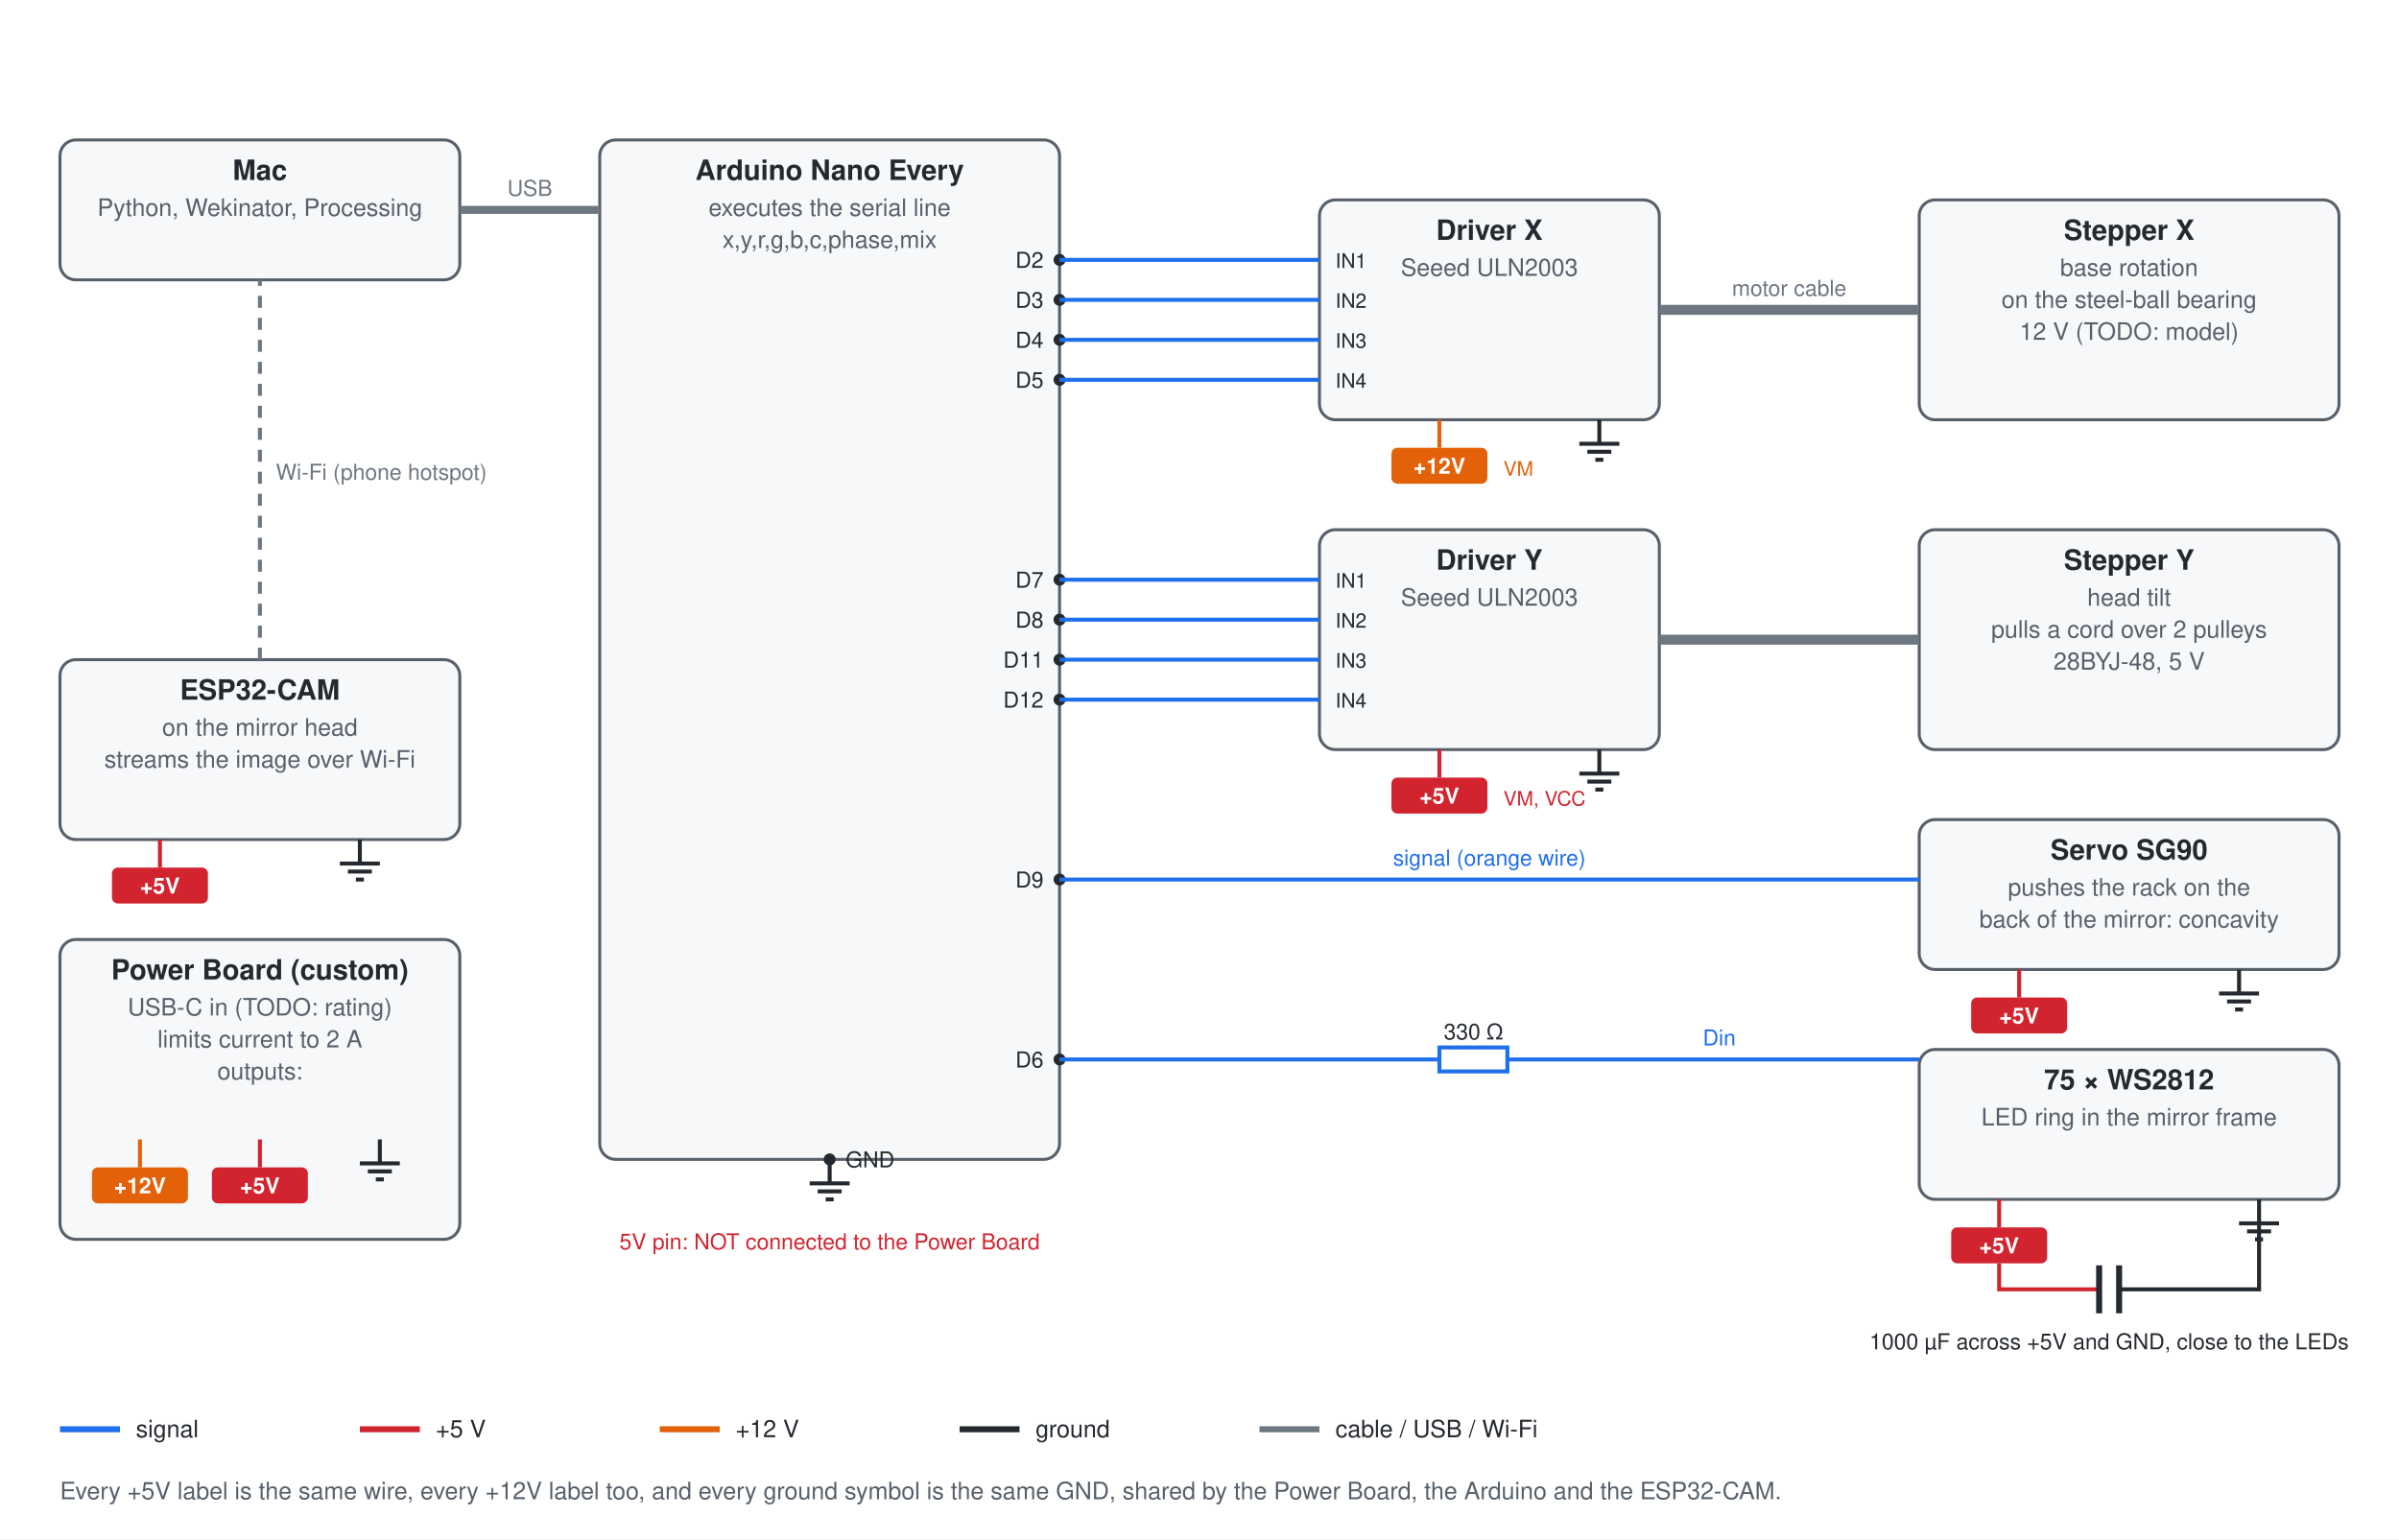
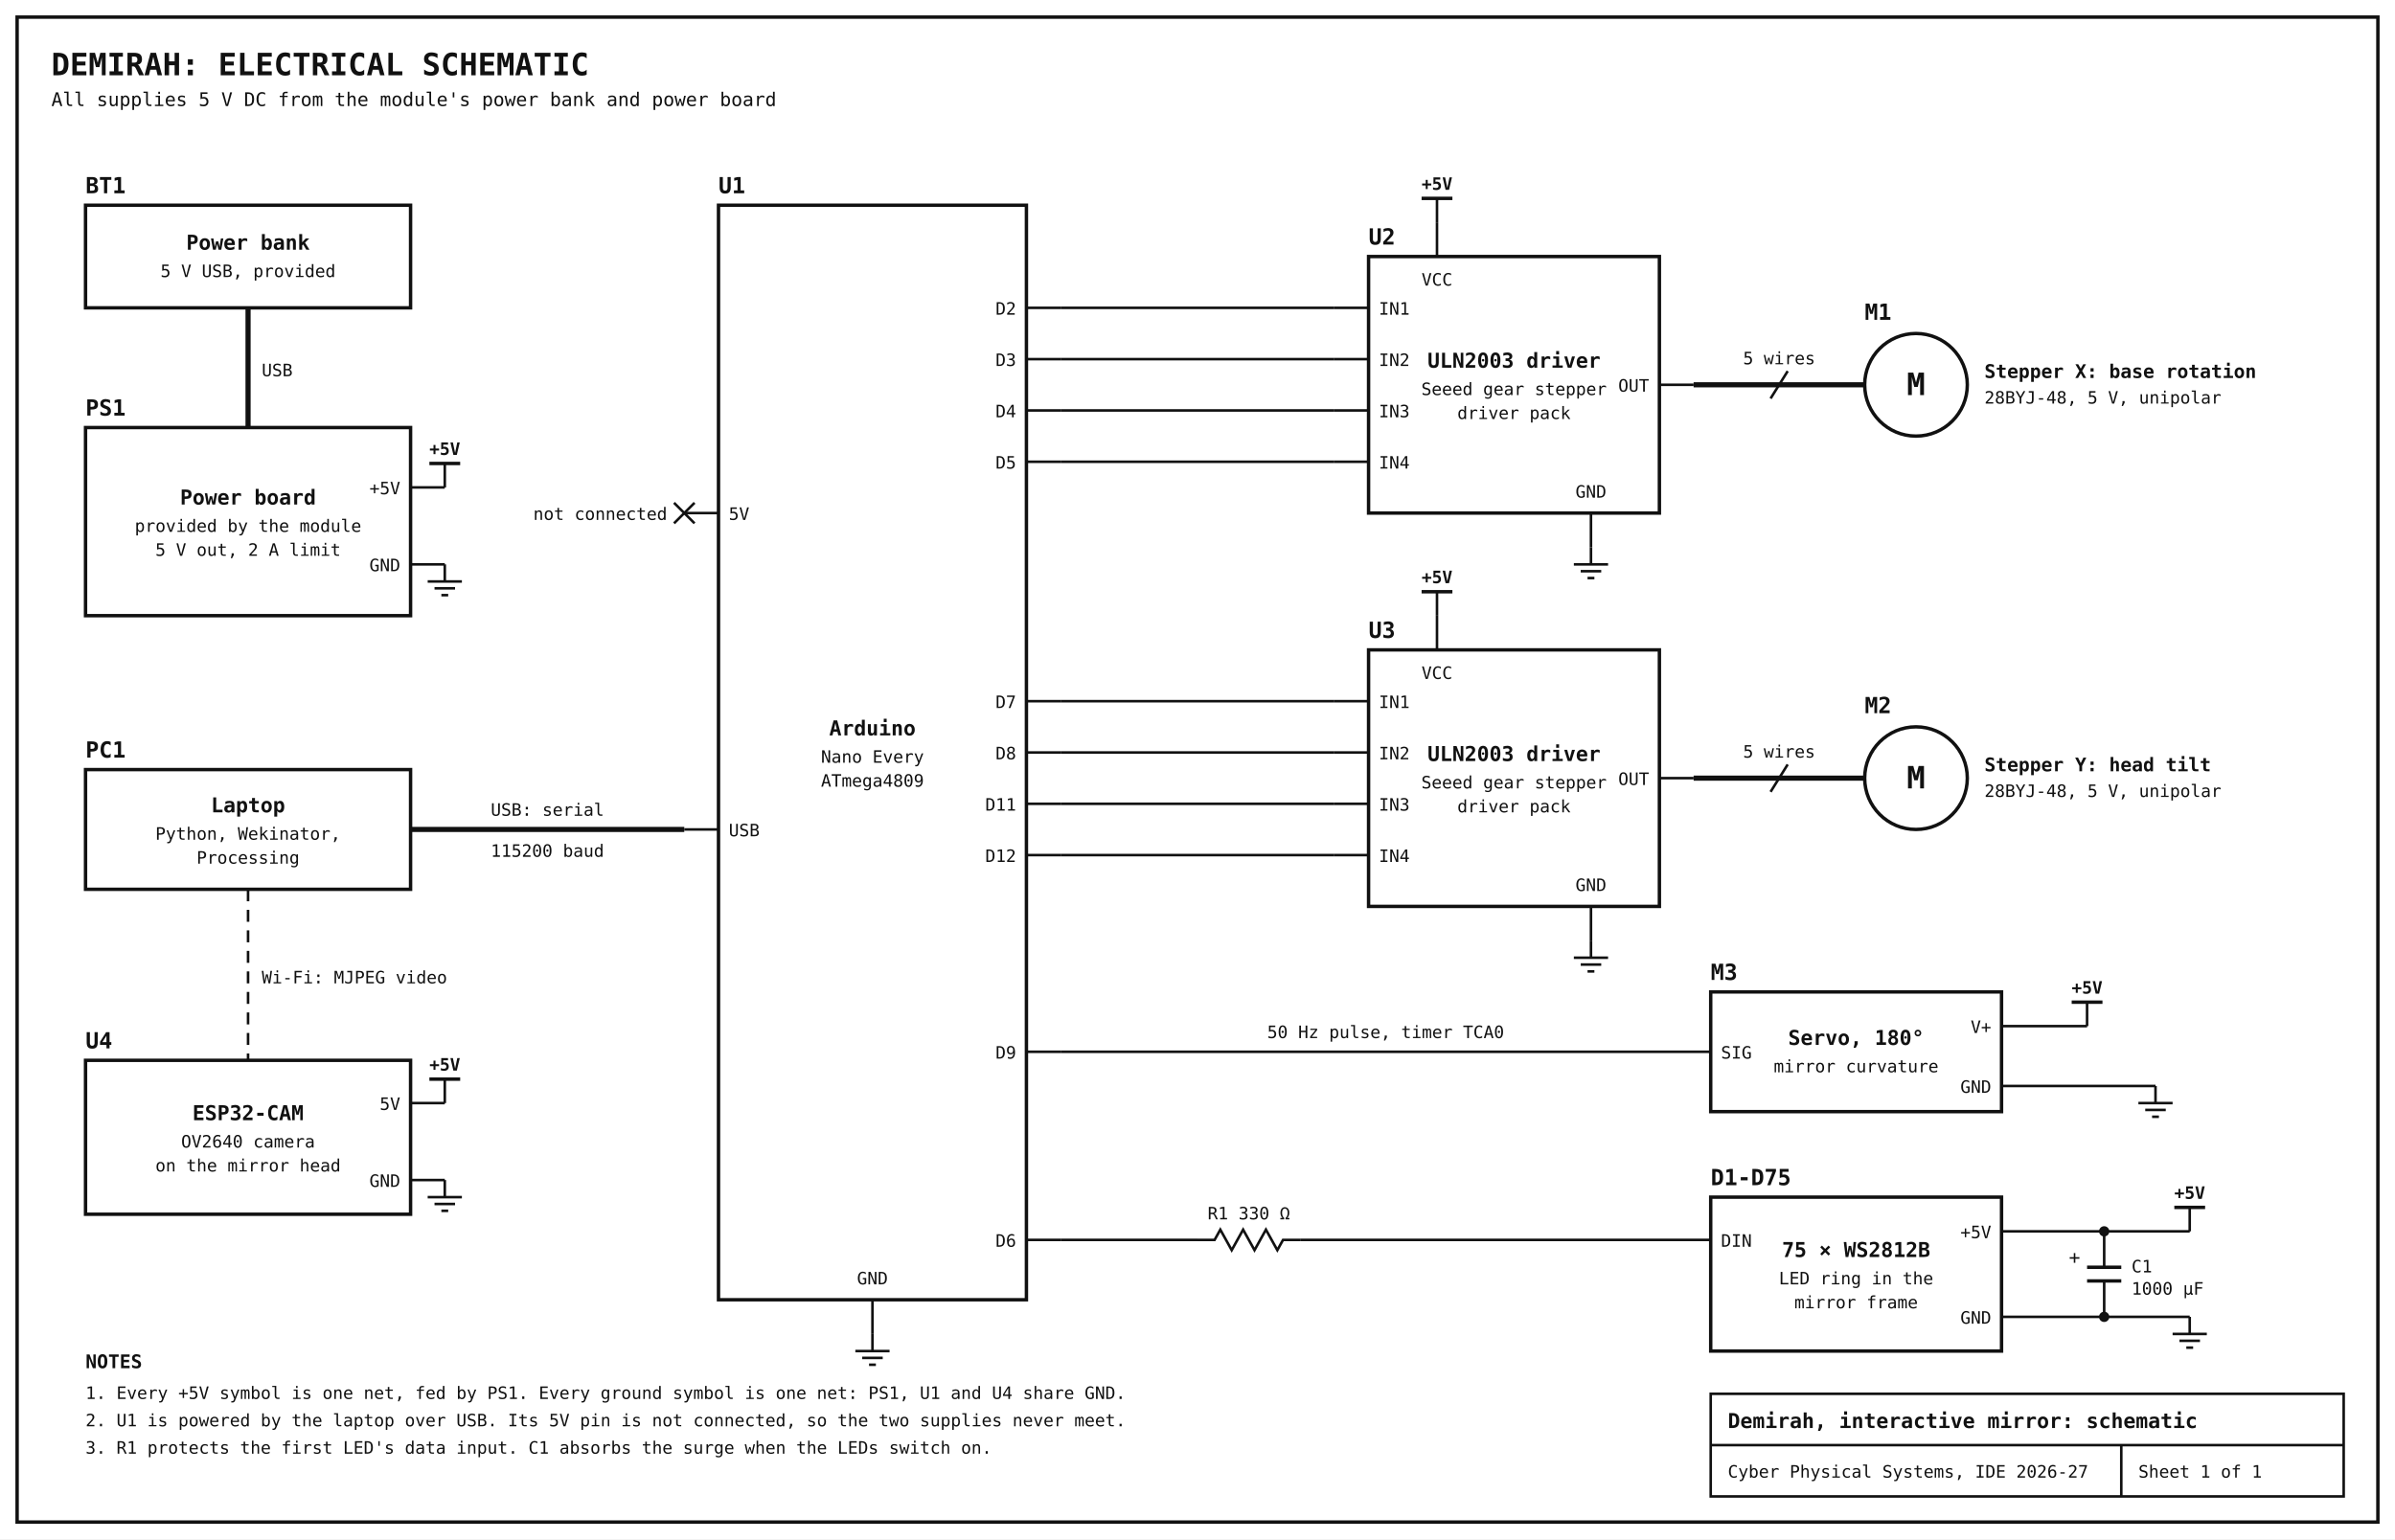
- <svg xmlns="http://www.w3.org/2000/svg" width="1200" height="770" viewBox="0 0 1200 770" font-family="Helvetica, Arial, sans-serif">
+ <svg xmlns="http://www.w3.org/2000/svg" width="1400" height="900" viewBox="0 0 1400 900" font-family="Menlo, Consolas, monospace">
  <rect width="100%" height="100%" fill="#ffffff" />
-   <rect x="30" y="70" width="200" height="70" rx="8" fill="#f6f8fa" stroke="#57606a" stroke-width="1.5" />
-   <text x="130.0" y="90" font-size="14" font-weight="bold" text-anchor="middle" fill="#24292f">Mac</text>
-   <text x="130.0" y="108" font-size="12" font-weight="normal" text-anchor="middle" fill="#57606a">Python, Wekinator, Processing</text>
-   <rect x="30" y="330" width="200" height="90" rx="8" fill="#f6f8fa" stroke="#57606a" stroke-width="1.5" />
-   <text x="130.0" y="350" font-size="14" font-weight="bold" text-anchor="middle" fill="#24292f">ESP32-CAM</text>
-   <text x="130.0" y="368" font-size="12" font-weight="normal" text-anchor="middle" fill="#57606a">on the mirror head</text>
-   <text x="130.0" y="384" font-size="12" font-weight="normal" text-anchor="middle" fill="#57606a">streams the image over Wi-Fi</text>
-   <polyline points="130,330 130,140" fill="none" stroke="#6e7781" stroke-width="2" stroke-dasharray="6,5" />
-   <text x="138" y="240" font-size="11" font-weight="normal" text-anchor="start" fill="#6e7781">Wi-Fi (phone hotspot)</text>
-   <polyline points="80,420 80,434" fill="none" stroke="#d1242f" stroke-width="2" />
-   <rect x="56" y="434" width="48" height="18" rx="3" fill="#d1242f" />
-   <text x="80" y="447" font-size="11" font-weight="bold" text-anchor="middle" fill="#ffffff">+5V</text>
-   <polyline points="180,420 180,432" fill="none" stroke="#24292f" stroke-width="2" />
-   <polyline points="170,432 190,432" fill="none" stroke="#24292f" stroke-width="2" />
-   <polyline points="174,436 186,436" fill="none" stroke="#24292f" stroke-width="2" />
-   <polyline points="178,440 182,440" fill="none" stroke="#24292f" stroke-width="2" />
-   <rect x="300" y="70" width="230" height="510" rx="8" fill="#f6f8fa" stroke="#57606a" stroke-width="1.5" />
-   <text x="415.0" y="90" font-size="14" font-weight="bold" text-anchor="middle" fill="#24292f">Arduino Nano Every</text>
-   <text x="415.0" y="108" font-size="12" font-weight="normal" text-anchor="middle" fill="#57606a">executes the serial line</text>
-   <text x="415.0" y="124" font-size="12" font-weight="normal" text-anchor="middle" fill="#57606a">x,y,r,g,b,c,phase,mix</text>
-   <polyline points="230,105 300,105" fill="none" stroke="#6e7781" stroke-width="4" />
-   <text x="265" y="98" font-size="11" font-weight="normal" text-anchor="middle" fill="#6e7781">USB</text>
-   <circle cx="530" cy="130" r="3" fill="#24292f" />
-   <text x="522" y="134" font-size="11" font-weight="normal" text-anchor="end" fill="#24292f">D2</text>
-   <circle cx="530" cy="150" r="3" fill="#24292f" />
-   <text x="522" y="154" font-size="11" font-weight="normal" text-anchor="end" fill="#24292f">D3</text>
-   <circle cx="530" cy="170" r="3" fill="#24292f" />
-   <text x="522" y="174" font-size="11" font-weight="normal" text-anchor="end" fill="#24292f">D4</text>
-   <circle cx="530" cy="190" r="3" fill="#24292f" />
-   <text x="522" y="194" font-size="11" font-weight="normal" text-anchor="end" fill="#24292f">D5</text>
-   <circle cx="530" cy="290" r="3" fill="#24292f" />
-   <text x="522" y="294" font-size="11" font-weight="normal" text-anchor="end" fill="#24292f">D7</text>
-   <circle cx="530" cy="310" r="3" fill="#24292f" />
-   <text x="522" y="314" font-size="11" font-weight="normal" text-anchor="end" fill="#24292f">D8</text>
-   <circle cx="530" cy="330" r="3" fill="#24292f" />
-   <text x="522" y="334" font-size="11" font-weight="normal" text-anchor="end" fill="#24292f">D11</text>
-   <circle cx="530" cy="350" r="3" fill="#24292f" />
-   <text x="522" y="354" font-size="11" font-weight="normal" text-anchor="end" fill="#24292f">D12</text>
-   <circle cx="530" cy="440" r="3" fill="#24292f" />
-   <text x="522" y="444" font-size="11" font-weight="normal" text-anchor="end" fill="#24292f">D9</text>
-   <circle cx="530" cy="530" r="3" fill="#24292f" />
-   <text x="522" y="534" font-size="11" font-weight="normal" text-anchor="end" fill="#24292f">D6</text>
-   <circle cx="415" cy="580" r="3" fill="#24292f" />
-   <text x="423" y="584" font-size="11" font-weight="normal" text-anchor="start" fill="#24292f">GND</text>
-   <polyline points="415,580 415,592" fill="none" stroke="#24292f" stroke-width="2" />
-   <polyline points="405,592 425,592" fill="none" stroke="#24292f" stroke-width="2" />
-   <polyline points="409,596 421,596" fill="none" stroke="#24292f" stroke-width="2" />
-   <polyline points="413,600 417,600" fill="none" stroke="#24292f" stroke-width="2" />
-   <text x="415" y="625" font-size="11" font-weight="normal" text-anchor="middle" fill="#d1242f">5V pin: NOT connected to the Power Board</text>
-   <rect x="660" y="100" width="170" height="110" rx="8" fill="#f6f8fa" stroke="#57606a" stroke-width="1.5" />
-   <text x="745.0" y="120" font-size="14" font-weight="bold" text-anchor="middle" fill="#24292f">Driver X</text>
-   <text x="745.0" y="138" font-size="12" font-weight="normal" text-anchor="middle" fill="#57606a">Seeed ULN2003</text>
-   <polyline points="530,130 660,130" fill="none" stroke="#1f6feb" stroke-width="2" />
-   <polyline points="530,150 660,150" fill="none" stroke="#1f6feb" stroke-width="2" />
-   <polyline points="530,170 660,170" fill="none" stroke="#1f6feb" stroke-width="2" />
-   <polyline points="530,190 660,190" fill="none" stroke="#1f6feb" stroke-width="2" />
-   <text x="668" y="134" font-size="10" font-weight="normal" text-anchor="start" fill="#24292f">IN1</text>
-   <text x="668" y="154" font-size="10" font-weight="normal" text-anchor="start" fill="#24292f">IN2</text>
-   <text x="668" y="174" font-size="10" font-weight="normal" text-anchor="start" fill="#24292f">IN3</text>
-   <text x="668" y="194" font-size="10" font-weight="normal" text-anchor="start" fill="#24292f">IN4</text>
-   <rect x="960" y="100" width="210" height="110" rx="8" fill="#f6f8fa" stroke="#57606a" stroke-width="1.5" />
-   <text x="1065.0" y="120" font-size="14" font-weight="bold" text-anchor="middle" fill="#24292f">Stepper X</text>
-   <text x="1065.0" y="138" font-size="12" font-weight="normal" text-anchor="middle" fill="#57606a">base rotation</text>
-   <text x="1065.0" y="154" font-size="12" font-weight="normal" text-anchor="middle" fill="#57606a">on the steel-ball bearing</text>
-   <text x="1065.0" y="170" font-size="12" font-weight="normal" text-anchor="middle" fill="#57606a">12 V (TODO: model)</text>
-   <polyline points="830,155 960,155" fill="none" stroke="#6e7781" stroke-width="5" />
-   <text x="895" y="148" font-size="11" font-weight="normal" text-anchor="middle" fill="#6e7781">motor cable</text>
-   <polyline points="720,210 720,224" fill="none" stroke="#e36209" stroke-width="2" />
-   <rect x="696" y="224" width="48" height="18" rx="3" fill="#e36209" />
-   <text x="720" y="237" font-size="11" font-weight="bold" text-anchor="middle" fill="#ffffff">+12V</text>
-   <text x="752" y="238" font-size="10" font-weight="normal" text-anchor="start" fill="#e36209">VM</text>
-   <polyline points="800,210 800,222" fill="none" stroke="#24292f" stroke-width="2" />
-   <polyline points="790,222 810,222" fill="none" stroke="#24292f" stroke-width="2" />
-   <polyline points="794,226 806,226" fill="none" stroke="#24292f" stroke-width="2" />
-   <polyline points="798,230 802,230" fill="none" stroke="#24292f" stroke-width="2" />
-   <rect x="660" y="265" width="170" height="110" rx="8" fill="#f6f8fa" stroke="#57606a" stroke-width="1.5" />
-   <text x="745.0" y="285" font-size="14" font-weight="bold" text-anchor="middle" fill="#24292f">Driver Y</text>
-   <text x="745.0" y="303" font-size="12" font-weight="normal" text-anchor="middle" fill="#57606a">Seeed ULN2003</text>
-   <polyline points="530,290 660,290" fill="none" stroke="#1f6feb" stroke-width="2" />
-   <polyline points="530,310 660,310" fill="none" stroke="#1f6feb" stroke-width="2" />
-   <polyline points="530,330 660,330" fill="none" stroke="#1f6feb" stroke-width="2" />
-   <polyline points="530,350 660,350" fill="none" stroke="#1f6feb" stroke-width="2" />
-   <text x="668" y="294" font-size="10" font-weight="normal" text-anchor="start" fill="#24292f">IN1</text>
-   <text x="668" y="314" font-size="10" font-weight="normal" text-anchor="start" fill="#24292f">IN2</text>
-   <text x="668" y="334" font-size="10" font-weight="normal" text-anchor="start" fill="#24292f">IN3</text>
-   <text x="668" y="354" font-size="10" font-weight="normal" text-anchor="start" fill="#24292f">IN4</text>
-   <rect x="960" y="265" width="210" height="110" rx="8" fill="#f6f8fa" stroke="#57606a" stroke-width="1.5" />
-   <text x="1065.0" y="285" font-size="14" font-weight="bold" text-anchor="middle" fill="#24292f">Stepper Y</text>
-   <text x="1065.0" y="303" font-size="12" font-weight="normal" text-anchor="middle" fill="#57606a">head tilt</text>
-   <text x="1065.0" y="319" font-size="12" font-weight="normal" text-anchor="middle" fill="#57606a">pulls a cord over 2 pulleys</text>
-   <text x="1065.0" y="335" font-size="12" font-weight="normal" text-anchor="middle" fill="#57606a">28BYJ-48, 5 V</text>
-   <polyline points="830,320 960,320" fill="none" stroke="#6e7781" stroke-width="5" />
-   <polyline points="720,375 720,389" fill="none" stroke="#d1242f" stroke-width="2" />
-   <rect x="696" y="389" width="48" height="18" rx="3" fill="#d1242f" />
-   <text x="720" y="402" font-size="11" font-weight="bold" text-anchor="middle" fill="#ffffff">+5V</text>
-   <text x="752" y="403" font-size="10" font-weight="normal" text-anchor="start" fill="#d1242f">VM, VCC</text>
-   <polyline points="800,375 800,387" fill="none" stroke="#24292f" stroke-width="2" />
-   <polyline points="790,387 810,387" fill="none" stroke="#24292f" stroke-width="2" />
-   <polyline points="794,391 806,391" fill="none" stroke="#24292f" stroke-width="2" />
-   <polyline points="798,395 802,395" fill="none" stroke="#24292f" stroke-width="2" />
-   <rect x="960" y="410" width="210" height="75" rx="8" fill="#f6f8fa" stroke="#57606a" stroke-width="1.5" />
-   <text x="1065.0" y="430" font-size="14" font-weight="bold" text-anchor="middle" fill="#24292f">Servo SG90</text>
-   <text x="1065.0" y="448" font-size="12" font-weight="normal" text-anchor="middle" fill="#57606a">pushes the rack on the</text>
-   <text x="1065.0" y="464" font-size="12" font-weight="normal" text-anchor="middle" fill="#57606a">back of the mirror: concavity</text>
-   <polyline points="530,440 960,440" fill="none" stroke="#1f6feb" stroke-width="2" />
-   <text x="745" y="433" font-size="11" font-weight="normal" text-anchor="middle" fill="#1f6feb">signal (orange wire)</text>
-   <polyline points="1010,485 1010,499" fill="none" stroke="#d1242f" stroke-width="2" />
-   <rect x="986" y="499" width="48" height="18" rx="3" fill="#d1242f" />
-   <text x="1010" y="512" font-size="11" font-weight="bold" text-anchor="middle" fill="#ffffff">+5V</text>
-   <polyline points="1120,485 1120,497" fill="none" stroke="#24292f" stroke-width="2" />
-   <polyline points="1110,497 1130,497" fill="none" stroke="#24292f" stroke-width="2" />
-   <polyline points="1114,501 1126,501" fill="none" stroke="#24292f" stroke-width="2" />
-   <polyline points="1118,505 1122,505" fill="none" stroke="#24292f" stroke-width="2" />
-   <rect x="960" y="525" width="210" height="75" rx="8" fill="#f6f8fa" stroke="#57606a" stroke-width="1.5" />
-   <text x="1065.0" y="545" font-size="14" font-weight="bold" text-anchor="middle" fill="#24292f">75 × WS2812</text>
-   <text x="1065.0" y="563" font-size="12" font-weight="normal" text-anchor="middle" fill="#57606a">LED ring in the mirror frame</text>
-   <polyline points="530,530 720,530" fill="none" stroke="#1f6feb" stroke-width="2" />
-   <rect x="720" y="524" width="34" height="12" fill="#ffffff" stroke="#1f6feb" stroke-width="2" />
-   <text x="737" y="520" font-size="11" font-weight="normal" text-anchor="middle" fill="#24292f">330 Ω</text>
-   <polyline points="754,530 960,530" fill="none" stroke="#1f6feb" stroke-width="2" />
-   <text x="860" y="523" font-size="11" font-weight="normal" text-anchor="middle" fill="#1f6feb">Din</text>
-   <polyline points="1000,600 1000,614" fill="none" stroke="#d1242f" stroke-width="2" />
-   <rect x="976" y="614" width="48" height="18" rx="3" fill="#d1242f" />
-   <text x="1000" y="627" font-size="11" font-weight="bold" text-anchor="middle" fill="#ffffff">+5V</text>
-   <polyline points="1130,600 1130,612" fill="none" stroke="#24292f" stroke-width="2" />
-   <polyline points="1120,612 1140,612" fill="none" stroke="#24292f" stroke-width="2" />
-   <polyline points="1124,616 1136,616" fill="none" stroke="#24292f" stroke-width="2" />
-   <polyline points="1128,620 1132,620" fill="none" stroke="#24292f" stroke-width="2" />
-   <polyline points="1000,632 1000,645 1050,645" fill="none" stroke="#d1242f" stroke-width="2" />
-   <line x1="1050" y1="633" x2="1050" y2="657" stroke="#24292f" stroke-width="3" />
-   <line x1="1060" y1="633" x2="1060" y2="657" stroke="#24292f" stroke-width="3" />
-   <polyline points="1060,645 1130,645 1130,612" fill="none" stroke="#24292f" stroke-width="2" />
-   <text x="1055" y="675" font-size="11" font-weight="normal" text-anchor="middle" fill="#24292f">1000 µF across +5V and GND, close to the LEDs</text>
-   <rect x="30" y="470" width="200" height="150" rx="8" fill="#f6f8fa" stroke="#57606a" stroke-width="1.5" />
-   <text x="130.0" y="490" font-size="14" font-weight="bold" text-anchor="middle" fill="#24292f">Power Board (custom)</text>
-   <text x="130.0" y="508" font-size="12" font-weight="normal" text-anchor="middle" fill="#57606a">USB-C in (TODO: rating)</text>
-   <text x="130.0" y="524" font-size="12" font-weight="normal" text-anchor="middle" fill="#57606a">limits current to 2 A</text>
-   <text x="130.0" y="540" font-size="12" font-weight="normal" text-anchor="middle" fill="#57606a">outputs:</text>
-   <polyline points="70,570 70,584" fill="none" stroke="#e36209" stroke-width="2" />
-   <rect x="46" y="584" width="48" height="18" rx="3" fill="#e36209" />
-   <text x="70" y="597" font-size="11" font-weight="bold" text-anchor="middle" fill="#ffffff">+12V</text>
-   <polyline points="130,570 130,584" fill="none" stroke="#d1242f" stroke-width="2" />
-   <rect x="106" y="584" width="48" height="18" rx="3" fill="#d1242f" />
-   <text x="130" y="597" font-size="11" font-weight="bold" text-anchor="middle" fill="#ffffff">+5V</text>
-   <polyline points="190,570 190,582" fill="none" stroke="#24292f" stroke-width="2" />
-   <polyline points="180,582 200,582" fill="none" stroke="#24292f" stroke-width="2" />
-   <polyline points="184,586 196,586" fill="none" stroke="#24292f" stroke-width="2" />
-   <polyline points="188,590 192,590" fill="none" stroke="#24292f" stroke-width="2" />
-   <polyline points="30,715 60,715" fill="none" stroke="#1f6feb" stroke-width="3" />
-   <text x="68" y="719" font-size="12" font-weight="normal" text-anchor="start" fill="#24292f">signal</text>
-   <polyline points="180,715 210,715" fill="none" stroke="#d1242f" stroke-width="3" />
-   <text x="218" y="719" font-size="12" font-weight="normal" text-anchor="start" fill="#24292f">+5 V</text>
-   <polyline points="330,715 360,715" fill="none" stroke="#e36209" stroke-width="3" />
-   <text x="368" y="719" font-size="12" font-weight="normal" text-anchor="start" fill="#24292f">+12 V</text>
-   <polyline points="480,715 510,715" fill="none" stroke="#24292f" stroke-width="3" />
-   <text x="518" y="719" font-size="12" font-weight="normal" text-anchor="start" fill="#24292f">ground</text>
-   <polyline points="630,715 660,715" fill="none" stroke="#6e7781" stroke-width="3" />
-   <text x="668" y="719" font-size="12" font-weight="normal" text-anchor="start" fill="#24292f">cable / USB / Wi-Fi</text>
-   <text x="30" y="750" font-size="12" font-weight="normal" text-anchor="start" fill="#57606a">Every +5V label is the same wire, every +12V label too, and every ground symbol is the same GND, shared by the Power Board, the Arduino and the ESP32-CAM.</text>
+   <rect x="10" y="10" width="1380" height="880" fill="#ffffff" stroke="#111111" stroke-width="2" />
+   <text x="30" y="44" font-size="18" font-weight="bold" text-anchor="start" fill="#111111">DEMIRAH: ELECTRICAL SCHEMATIC</text>
+   <text x="30" y="62" font-size="11" font-weight="normal" text-anchor="start" fill="#111111">All supplies 5 V DC from the module's power bank and power board</text>
+   <rect x="50" y="120" width="190" height="60" fill="#ffffff" stroke="#111111" stroke-width="2" />
+   <text x="50" y="113" font-size="13" font-weight="bold" text-anchor="start" fill="#111111">BT1</text>
+   <text x="145.0" y="146.0" font-size="12" font-weight="bold" text-anchor="middle" fill="#111111">Power bank</text>
+   <text x="145.0" y="162.0" font-size="10" font-weight="normal" text-anchor="middle" fill="#111111">5 V USB, provided</text>
+   <rect x="50" y="250" width="190" height="110" fill="#ffffff" stroke="#111111" stroke-width="2" />
+   <text x="50" y="243" font-size="13" font-weight="bold" text-anchor="start" fill="#111111">PS1</text>
+   <text x="145.0" y="295.0" font-size="12" font-weight="bold" text-anchor="middle" fill="#111111">Power board</text>
+   <text x="145.0" y="311.0" font-size="10" font-weight="normal" text-anchor="middle" fill="#111111">provided by the module</text>
+   <text x="145.0" y="325.0" font-size="10" font-weight="normal" text-anchor="middle" fill="#111111">5 V out, 2 A limit</text>
+   <polyline points="145,180 145,250" fill="none" stroke="#111111" stroke-width="3" />
+   <text x="153" y="220" font-size="10" font-weight="normal" text-anchor="start" fill="#111111">USB</text>
+   <polyline points="240,285 260,285" fill="none" stroke="#111111" stroke-width="1.5" />
+   <text x="234" y="289" font-size="10" font-weight="normal" text-anchor="end" fill="#111111">+5V</text>
+   <polyline points="260,285 260,271" fill="none" stroke="#111111" stroke-width="1.5" />
+   <polyline points="251,271 269,271" fill="none" stroke="#111111" stroke-width="2" />
+   <text x="260" y="266" font-size="10" font-weight="bold" text-anchor="middle" fill="#111111">+5V</text>
+   <polyline points="240,330 260,330" fill="none" stroke="#111111" stroke-width="1.5" />
+   <text x="234" y="334" font-size="10" font-weight="normal" text-anchor="end" fill="#111111">GND</text>
+   <polyline points="260,330 260,340" fill="none" stroke="#111111" stroke-width="1.5" />
+   <polyline points="250,340 270,340" fill="none" stroke="#111111" stroke-width="1.5" />
+   <polyline points="254,344 266,344" fill="none" stroke="#111111" stroke-width="1.5" />
+   <polyline points="258,348 262,348" fill="none" stroke="#111111" stroke-width="1.5" />
+   <rect x="50" y="450" width="190" height="70" fill="#ffffff" stroke="#111111" stroke-width="2" />
+   <text x="50" y="443" font-size="13" font-weight="bold" text-anchor="start" fill="#111111">PC1</text>
+   <text x="145.0" y="475.0" font-size="12" font-weight="bold" text-anchor="middle" fill="#111111">Laptop</text>
+   <text x="145.0" y="491.0" font-size="10" font-weight="normal" text-anchor="middle" fill="#111111">Python, Wekinator,</text>
+   <text x="145.0" y="505.0" font-size="10" font-weight="normal" text-anchor="middle" fill="#111111">Processing</text>
+   <rect x="50" y="620" width="190" height="90" fill="#ffffff" stroke="#111111" stroke-width="2" />
+   <text x="50" y="613" font-size="13" font-weight="bold" text-anchor="start" fill="#111111">U4</text>
+   <text x="145.0" y="655.0" font-size="12" font-weight="bold" text-anchor="middle" fill="#111111">ESP32-CAM</text>
+   <text x="145.0" y="671.0" font-size="10" font-weight="normal" text-anchor="middle" fill="#111111">OV2640 camera</text>
+   <text x="145.0" y="685.0" font-size="10" font-weight="normal" text-anchor="middle" fill="#111111">on the mirror head</text>
+   <polyline points="145,520 145,620" fill="none" stroke="#111111" stroke-width="1.5" stroke-dasharray="7,5" />
+   <text x="153" y="575" font-size="10" font-weight="normal" text-anchor="start" fill="#111111">Wi-Fi: MJPEG video</text>
+   <polyline points="240,645 260,645" fill="none" stroke="#111111" stroke-width="1.5" />
+   <text x="234" y="649" font-size="10" font-weight="normal" text-anchor="end" fill="#111111">5V</text>
+   <polyline points="260,645 260,631" fill="none" stroke="#111111" stroke-width="1.5" />
+   <polyline points="251,631 269,631" fill="none" stroke="#111111" stroke-width="2" />
+   <text x="260" y="626" font-size="10" font-weight="bold" text-anchor="middle" fill="#111111">+5V</text>
+   <polyline points="240,690 260,690" fill="none" stroke="#111111" stroke-width="1.5" />
+   <text x="234" y="694" font-size="10" font-weight="normal" text-anchor="end" fill="#111111">GND</text>
+   <polyline points="260,690 260,700" fill="none" stroke="#111111" stroke-width="1.5" />
+   <polyline points="250,700 270,700" fill="none" stroke="#111111" stroke-width="1.5" />
+   <polyline points="254,704 266,704" fill="none" stroke="#111111" stroke-width="1.5" />
+   <polyline points="258,708 262,708" fill="none" stroke="#111111" stroke-width="1.5" />
+   <rect x="420" y="120" width="180" height="640" fill="#ffffff" stroke="#111111" stroke-width="2" />
+   <text x="420" y="113" font-size="13" font-weight="bold" text-anchor="start" fill="#111111">U1</text>
+   <text x="510.0" y="430.0" font-size="12" font-weight="bold" text-anchor="middle" fill="#111111">Arduino</text>
+   <text x="510.0" y="446.0" font-size="10" font-weight="normal" text-anchor="middle" fill="#111111">Nano Every</text>
+   <text x="510.0" y="460.0" font-size="10" font-weight="normal" text-anchor="middle" fill="#111111">ATmega4809</text>
+   <polyline points="420,485 400,485" fill="none" stroke="#111111" stroke-width="1.5" />
+   <text x="426" y="489" font-size="10" font-weight="normal" text-anchor="start" fill="#111111">USB</text>
+   <polyline points="240,485 400,485" fill="none" stroke="#111111" stroke-width="3" />
+   <text x="320" y="477" font-size="10" font-weight="normal" text-anchor="middle" fill="#111111">USB: serial</text>
+   <text x="320" y="501" font-size="10" font-weight="normal" text-anchor="middle" fill="#111111">115200 baud</text>
+   <polyline points="420,300 400,300" fill="none" stroke="#111111" stroke-width="1.5" />
+   <text x="426" y="304" font-size="10" font-weight="normal" text-anchor="start" fill="#111111">5V</text>
+   <polyline points="394,294 406,306" fill="none" stroke="#111111" stroke-width="1.5" />
+   <polyline points="394,306 406,294" fill="none" stroke="#111111" stroke-width="1.5" />
+   <text x="390" y="304" font-size="10" font-weight="normal" text-anchor="end" fill="#111111">not connected</text>
+   <polyline points="510.0,760 510.0,780" fill="none" stroke="#111111" stroke-width="1.5" />
+   <text x="510.0" y="751" font-size="10" font-weight="normal" text-anchor="middle" fill="#111111">GND</text>
+   <polyline points="510.0,780 510.0,790" fill="none" stroke="#111111" stroke-width="1.5" />
+   <polyline points="500.0,790 520.0,790" fill="none" stroke="#111111" stroke-width="1.5" />
+   <polyline points="504.0,794 516.0,794" fill="none" stroke="#111111" stroke-width="1.5" />
+   <polyline points="508.0,798 512.0,798" fill="none" stroke="#111111" stroke-width="1.5" />
+   <rect x="800" y="150" width="170" height="150" fill="#ffffff" stroke="#111111" stroke-width="2" />
+   <text x="800" y="143" font-size="13" font-weight="bold" text-anchor="start" fill="#111111">U2</text>
+   <text x="885.0" y="215.0" font-size="12" font-weight="bold" text-anchor="middle" fill="#111111">ULN2003 driver</text>
+   <text x="885.0" y="231.0" font-size="10" font-weight="normal" text-anchor="middle" fill="#111111">Seeed gear stepper</text>
+   <text x="885.0" y="245.0" font-size="10" font-weight="normal" text-anchor="middle" fill="#111111">driver pack</text>
+   <polyline points="600,180 620,180" fill="none" stroke="#111111" stroke-width="1.5" />
+   <text x="594" y="184" font-size="10" font-weight="normal" text-anchor="end" fill="#111111">D2</text>
+   <polyline points="800,180 780,180" fill="none" stroke="#111111" stroke-width="1.5" />
+   <text x="806" y="184" font-size="10" font-weight="normal" text-anchor="start" fill="#111111">IN1</text>
+   <polyline points="620,180 780,180" fill="none" stroke="#111111" stroke-width="1.5" />
+   <polyline points="600,210 620,210" fill="none" stroke="#111111" stroke-width="1.5" />
+   <text x="594" y="214" font-size="10" font-weight="normal" text-anchor="end" fill="#111111">D3</text>
+   <polyline points="800,210 780,210" fill="none" stroke="#111111" stroke-width="1.5" />
+   <text x="806" y="214" font-size="10" font-weight="normal" text-anchor="start" fill="#111111">IN2</text>
+   <polyline points="620,210 780,210" fill="none" stroke="#111111" stroke-width="1.5" />
+   <polyline points="600,240 620,240" fill="none" stroke="#111111" stroke-width="1.5" />
+   <text x="594" y="244" font-size="10" font-weight="normal" text-anchor="end" fill="#111111">D4</text>
+   <polyline points="800,240 780,240" fill="none" stroke="#111111" stroke-width="1.5" />
+   <text x="806" y="244" font-size="10" font-weight="normal" text-anchor="start" fill="#111111">IN3</text>
+   <polyline points="620,240 780,240" fill="none" stroke="#111111" stroke-width="1.5" />
+   <polyline points="600,270 620,270" fill="none" stroke="#111111" stroke-width="1.5" />
+   <text x="594" y="274" font-size="10" font-weight="normal" text-anchor="end" fill="#111111">D5</text>
+   <polyline points="800,270 780,270" fill="none" stroke="#111111" stroke-width="1.5" />
+   <text x="806" y="274" font-size="10" font-weight="normal" text-anchor="start" fill="#111111">IN4</text>
+   <polyline points="620,270 780,270" fill="none" stroke="#111111" stroke-width="1.5" />
+   <polyline points="840,150 840,130" fill="none" stroke="#111111" stroke-width="1.5" />
+   <text x="840" y="167" font-size="10" font-weight="normal" text-anchor="middle" fill="#111111">VCC</text>
+   <polyline points="840,130 840,116" fill="none" stroke="#111111" stroke-width="1.5" />
+   <polyline points="831,116 849,116" fill="none" stroke="#111111" stroke-width="2" />
+   <text x="840" y="111" font-size="10" font-weight="bold" text-anchor="middle" fill="#111111">+5V</text>
+   <polyline points="930,300 930,320" fill="none" stroke="#111111" stroke-width="1.5" />
+   <text x="930" y="291" font-size="10" font-weight="normal" text-anchor="middle" fill="#111111">GND</text>
+   <polyline points="930,320 930,330" fill="none" stroke="#111111" stroke-width="1.5" />
+   <polyline points="920,330 940,330" fill="none" stroke="#111111" stroke-width="1.5" />
+   <polyline points="924,334 936,334" fill="none" stroke="#111111" stroke-width="1.5" />
+   <polyline points="928,338 932,338" fill="none" stroke="#111111" stroke-width="1.5" />
+   <polyline points="970,225 990,225" fill="none" stroke="#111111" stroke-width="1.5" />
+   <text x="964" y="229" font-size="10" font-weight="normal" text-anchor="end" fill="#111111">OUT</text>
+   <polyline points="990,225 1090,225" fill="none" stroke="#111111" stroke-width="3" />
+   <polyline points="1035.0,233 1045.0,217" fill="none" stroke="#111111" stroke-width="1.5" />
+   <text x="1040.0" y="213" font-size="10" font-weight="normal" text-anchor="middle" fill="#111111">5 wires</text>
+   <circle cx="1120" cy="225" r="30" fill="#ffffff" stroke="#111111" stroke-width="2" />
+   <text x="1120" y="231" font-size="18" font-weight="bold" text-anchor="middle" fill="#111111">M</text>
+   <text x="1090" y="187" font-size="13" font-weight="bold" text-anchor="start" fill="#111111">M1</text>
+   <text x="1160" y="221" font-size="11" font-weight="bold" text-anchor="start" fill="#111111">Stepper X: base rotation</text>
+   <text x="1160" y="236" font-size="10" font-weight="normal" text-anchor="start" fill="#111111">28BYJ-48, 5 V, unipolar</text>
+   <rect x="800" y="380" width="170" height="150" fill="#ffffff" stroke="#111111" stroke-width="2" />
+   <text x="800" y="373" font-size="13" font-weight="bold" text-anchor="start" fill="#111111">U3</text>
+   <text x="885.0" y="445.0" font-size="12" font-weight="bold" text-anchor="middle" fill="#111111">ULN2003 driver</text>
+   <text x="885.0" y="461.0" font-size="10" font-weight="normal" text-anchor="middle" fill="#111111">Seeed gear stepper</text>
+   <text x="885.0" y="475.0" font-size="10" font-weight="normal" text-anchor="middle" fill="#111111">driver pack</text>
+   <polyline points="600,410 620,410" fill="none" stroke="#111111" stroke-width="1.5" />
+   <text x="594" y="414" font-size="10" font-weight="normal" text-anchor="end" fill="#111111">D7</text>
+   <polyline points="800,410 780,410" fill="none" stroke="#111111" stroke-width="1.5" />
+   <text x="806" y="414" font-size="10" font-weight="normal" text-anchor="start" fill="#111111">IN1</text>
+   <polyline points="620,410 780,410" fill="none" stroke="#111111" stroke-width="1.5" />
+   <polyline points="600,440 620,440" fill="none" stroke="#111111" stroke-width="1.5" />
+   <text x="594" y="444" font-size="10" font-weight="normal" text-anchor="end" fill="#111111">D8</text>
+   <polyline points="800,440 780,440" fill="none" stroke="#111111" stroke-width="1.5" />
+   <text x="806" y="444" font-size="10" font-weight="normal" text-anchor="start" fill="#111111">IN2</text>
+   <polyline points="620,440 780,440" fill="none" stroke="#111111" stroke-width="1.5" />
+   <polyline points="600,470 620,470" fill="none" stroke="#111111" stroke-width="1.5" />
+   <text x="594" y="474" font-size="10" font-weight="normal" text-anchor="end" fill="#111111">D11</text>
+   <polyline points="800,470 780,470" fill="none" stroke="#111111" stroke-width="1.5" />
+   <text x="806" y="474" font-size="10" font-weight="normal" text-anchor="start" fill="#111111">IN3</text>
+   <polyline points="620,470 780,470" fill="none" stroke="#111111" stroke-width="1.5" />
+   <polyline points="600,500 620,500" fill="none" stroke="#111111" stroke-width="1.5" />
+   <text x="594" y="504" font-size="10" font-weight="normal" text-anchor="end" fill="#111111">D12</text>
+   <polyline points="800,500 780,500" fill="none" stroke="#111111" stroke-width="1.5" />
+   <text x="806" y="504" font-size="10" font-weight="normal" text-anchor="start" fill="#111111">IN4</text>
+   <polyline points="620,500 780,500" fill="none" stroke="#111111" stroke-width="1.5" />
+   <polyline points="840,380 840,360" fill="none" stroke="#111111" stroke-width="1.5" />
+   <text x="840" y="397" font-size="10" font-weight="normal" text-anchor="middle" fill="#111111">VCC</text>
+   <polyline points="840,360 840,346" fill="none" stroke="#111111" stroke-width="1.5" />
+   <polyline points="831,346 849,346" fill="none" stroke="#111111" stroke-width="2" />
+   <text x="840" y="341" font-size="10" font-weight="bold" text-anchor="middle" fill="#111111">+5V</text>
+   <polyline points="930,530 930,550" fill="none" stroke="#111111" stroke-width="1.5" />
+   <text x="930" y="521" font-size="10" font-weight="normal" text-anchor="middle" fill="#111111">GND</text>
+   <polyline points="930,550 930,560" fill="none" stroke="#111111" stroke-width="1.5" />
+   <polyline points="920,560 940,560" fill="none" stroke="#111111" stroke-width="1.5" />
+   <polyline points="924,564 936,564" fill="none" stroke="#111111" stroke-width="1.5" />
+   <polyline points="928,568 932,568" fill="none" stroke="#111111" stroke-width="1.5" />
+   <polyline points="970,455 990,455" fill="none" stroke="#111111" stroke-width="1.5" />
+   <text x="964" y="459" font-size="10" font-weight="normal" text-anchor="end" fill="#111111">OUT</text>
+   <polyline points="990,455 1090,455" fill="none" stroke="#111111" stroke-width="3" />
+   <polyline points="1035.0,463 1045.0,447" fill="none" stroke="#111111" stroke-width="1.5" />
+   <text x="1040.0" y="443" font-size="10" font-weight="normal" text-anchor="middle" fill="#111111">5 wires</text>
+   <circle cx="1120" cy="455" r="30" fill="#ffffff" stroke="#111111" stroke-width="2" />
+   <text x="1120" y="461" font-size="18" font-weight="bold" text-anchor="middle" fill="#111111">M</text>
+   <text x="1090" y="417" font-size="13" font-weight="bold" text-anchor="start" fill="#111111">M2</text>
+   <text x="1160" y="451" font-size="11" font-weight="bold" text-anchor="start" fill="#111111">Stepper Y: head tilt</text>
+   <text x="1160" y="466" font-size="10" font-weight="normal" text-anchor="start" fill="#111111">28BYJ-48, 5 V, unipolar</text>
+   <rect x="1000" y="580" width="170" height="70" fill="#ffffff" stroke="#111111" stroke-width="2" />
+   <text x="1000" y="573" font-size="13" font-weight="bold" text-anchor="start" fill="#111111">M3</text>
+   <text x="1085.0" y="611.0" font-size="12" font-weight="bold" text-anchor="middle" fill="#111111">Servo, 180°</text>
+   <text x="1085.0" y="627.0" font-size="10" font-weight="normal" text-anchor="middle" fill="#111111">mirror curvature</text>
+   <polyline points="600,615 620,615" fill="none" stroke="#111111" stroke-width="1.5" />
+   <text x="594" y="619" font-size="10" font-weight="normal" text-anchor="end" fill="#111111">D9</text>
+   <polyline points="1000,615 980,615" fill="none" stroke="#111111" stroke-width="1.5" />
+   <text x="1006" y="619" font-size="10" font-weight="normal" text-anchor="start" fill="#111111">SIG</text>
+   <polyline points="620,615 980,615" fill="none" stroke="#111111" stroke-width="1.5" />
+   <text x="810" y="607" font-size="10" font-weight="normal" text-anchor="middle" fill="#111111">50 Hz pulse, timer TCA0</text>
+   <polyline points="1170,600 1190,600" fill="none" stroke="#111111" stroke-width="1.5" />
+   <text x="1164" y="604" font-size="10" font-weight="normal" text-anchor="end" fill="#111111">V+</text>
+   <polyline points="1190,600 1220,600" fill="none" stroke="#111111" stroke-width="1.5" />
+   <polyline points="1220,600 1220,586" fill="none" stroke="#111111" stroke-width="1.5" />
+   <polyline points="1211,586 1229,586" fill="none" stroke="#111111" stroke-width="2" />
+   <text x="1220" y="581" font-size="10" font-weight="bold" text-anchor="middle" fill="#111111">+5V</text>
+   <polyline points="1170,635 1190,635" fill="none" stroke="#111111" stroke-width="1.5" />
+   <text x="1164" y="639" font-size="10" font-weight="normal" text-anchor="end" fill="#111111">GND</text>
+   <polyline points="1190,635 1260,635" fill="none" stroke="#111111" stroke-width="1.5" />
+   <polyline points="1260,635 1260,645" fill="none" stroke="#111111" stroke-width="1.5" />
+   <polyline points="1250,645 1270,645" fill="none" stroke="#111111" stroke-width="1.5" />
+   <polyline points="1254,649 1266,649" fill="none" stroke="#111111" stroke-width="1.5" />
+   <polyline points="1258,653 1262,653" fill="none" stroke="#111111" stroke-width="1.5" />
+   <rect x="1000" y="700" width="170" height="90" fill="#ffffff" stroke="#111111" stroke-width="2" />
+   <text x="1000" y="693" font-size="13" font-weight="bold" text-anchor="start" fill="#111111">D1-D75</text>
+   <text x="1085.0" y="735.0" font-size="12" font-weight="bold" text-anchor="middle" fill="#111111">75 × WS2812B</text>
+   <text x="1085.0" y="751.0" font-size="10" font-weight="normal" text-anchor="middle" fill="#111111">LED ring in the</text>
+   <text x="1085.0" y="765.0" font-size="10" font-weight="normal" text-anchor="middle" fill="#111111">mirror frame</text>
+   <polyline points="600,725 620,725" fill="none" stroke="#111111" stroke-width="1.5" />
+   <text x="594" y="729" font-size="10" font-weight="normal" text-anchor="end" fill="#111111">D6</text>
+   <polyline points="700,725 710,725 713.333,719 720.0,731 726.667,719 733.333,731 740.0,719 746.667,731 750,725 760,725" fill="none" stroke="#111111" stroke-width="1.5" />
+   <text x="730.0" y="713" font-size="10" font-weight="normal" text-anchor="middle" fill="#111111">R1  330 Ω</text>
+   <polyline points="620,725 700,725" fill="none" stroke="#111111" stroke-width="1.5" />
+   <polyline points="1000,725 980,725" fill="none" stroke="#111111" stroke-width="1.5" />
+   <text x="1006" y="729" font-size="10" font-weight="normal" text-anchor="start" fill="#111111">DIN</text>
+   <polyline points="760,725 980,725" fill="none" stroke="#111111" stroke-width="1.5" />
+   <polyline points="1170,720 1190,720" fill="none" stroke="#111111" stroke-width="1.5" />
+   <text x="1164" y="724" font-size="10" font-weight="normal" text-anchor="end" fill="#111111">+5V</text>
+   <polyline points="1190,720 1280,720" fill="none" stroke="#111111" stroke-width="1.5" />
+   <polyline points="1280,720 1280,706" fill="none" stroke="#111111" stroke-width="1.5" />
+   <polyline points="1271,706 1289,706" fill="none" stroke="#111111" stroke-width="2" />
+   <text x="1280" y="701" font-size="10" font-weight="bold" text-anchor="middle" fill="#111111">+5V</text>
+   <circle cx="1230" cy="720" r="3" fill="#111111" />
+   <polyline points="1170,770 1190,770" fill="none" stroke="#111111" stroke-width="1.5" />
+   <text x="1164" y="774" font-size="10" font-weight="normal" text-anchor="end" fill="#111111">GND</text>
+   <polyline points="1190,770 1280,770" fill="none" stroke="#111111" stroke-width="1.5" />
+   <polyline points="1280,770 1280,780" fill="none" stroke="#111111" stroke-width="1.5" />
+   <polyline points="1270,780 1290,780" fill="none" stroke="#111111" stroke-width="1.5" />
+   <polyline points="1274,784 1286,784" fill="none" stroke="#111111" stroke-width="1.5" />
+   <polyline points="1278,788 1282,788" fill="none" stroke="#111111" stroke-width="1.5" />
+   <circle cx="1230" cy="770" r="3" fill="#111111" />
+   <polyline points="1230,720 1230,741.0" fill="none" stroke="#111111" stroke-width="1.5" />
+   <polyline points="1220,741.0 1240,741.0" fill="none" stroke="#111111" stroke-width="2" />
+   <polyline points="1220,749.0 1240,749.0" fill="none" stroke="#111111" stroke-width="2" />
+   <polyline points="1230,749.0 1230,770" fill="none" stroke="#111111" stroke-width="1.5" />
+   <text x="1216" y="739.0" font-size="11" font-weight="normal" text-anchor="end" fill="#111111">+</text>
+   <text x="1246" y="744.0" font-size="10" font-weight="normal" text-anchor="start" fill="#111111">C1</text>
+   <text x="1246" y="757.0" font-size="10" font-weight="normal" text-anchor="start" fill="#111111">1000 µF</text>
+   <text x="50" y="800" font-size="11" font-weight="bold" text-anchor="start" fill="#111111">NOTES</text>
+   <text x="50" y="818" font-size="10" font-weight="normal" text-anchor="start" fill="#111111">1. Every +5V symbol is one net, fed by PS1. Every ground symbol is one net: PS1, U1 and U4 share GND.</text>
+   <text x="50" y="834" font-size="10" font-weight="normal" text-anchor="start" fill="#111111">2. U1 is powered by the laptop over USB. Its 5V pin is not connected, so the two supplies never meet.</text>
+   <text x="50" y="850" font-size="10" font-weight="normal" text-anchor="start" fill="#111111">3. R1 protects the first LED's data input. C1 absorbs the surge when the LEDs switch on.</text>
+   <rect x="1000" y="815" width="370" height="60" fill="#ffffff" stroke="#111111" stroke-width="1.5" />
+   <polyline points="1000,845 1370,845" fill="none" stroke="#111111" stroke-width="1.5" />
+   <polyline points="1240,845 1240,875" fill="none" stroke="#111111" stroke-width="1.5" />
+   <text x="1010" y="835" font-size="12" font-weight="bold" text-anchor="start" fill="#111111">Demirah, interactive mirror: schematic</text>
+   <text x="1010" y="864" font-size="10" font-weight="normal" text-anchor="start" fill="#111111">Cyber Physical Systems, IDE 2026-27</text>
+   <text x="1250" y="864" font-size="10" font-weight="normal" text-anchor="start" fill="#111111">Sheet 1 of 1</text>
</svg>
